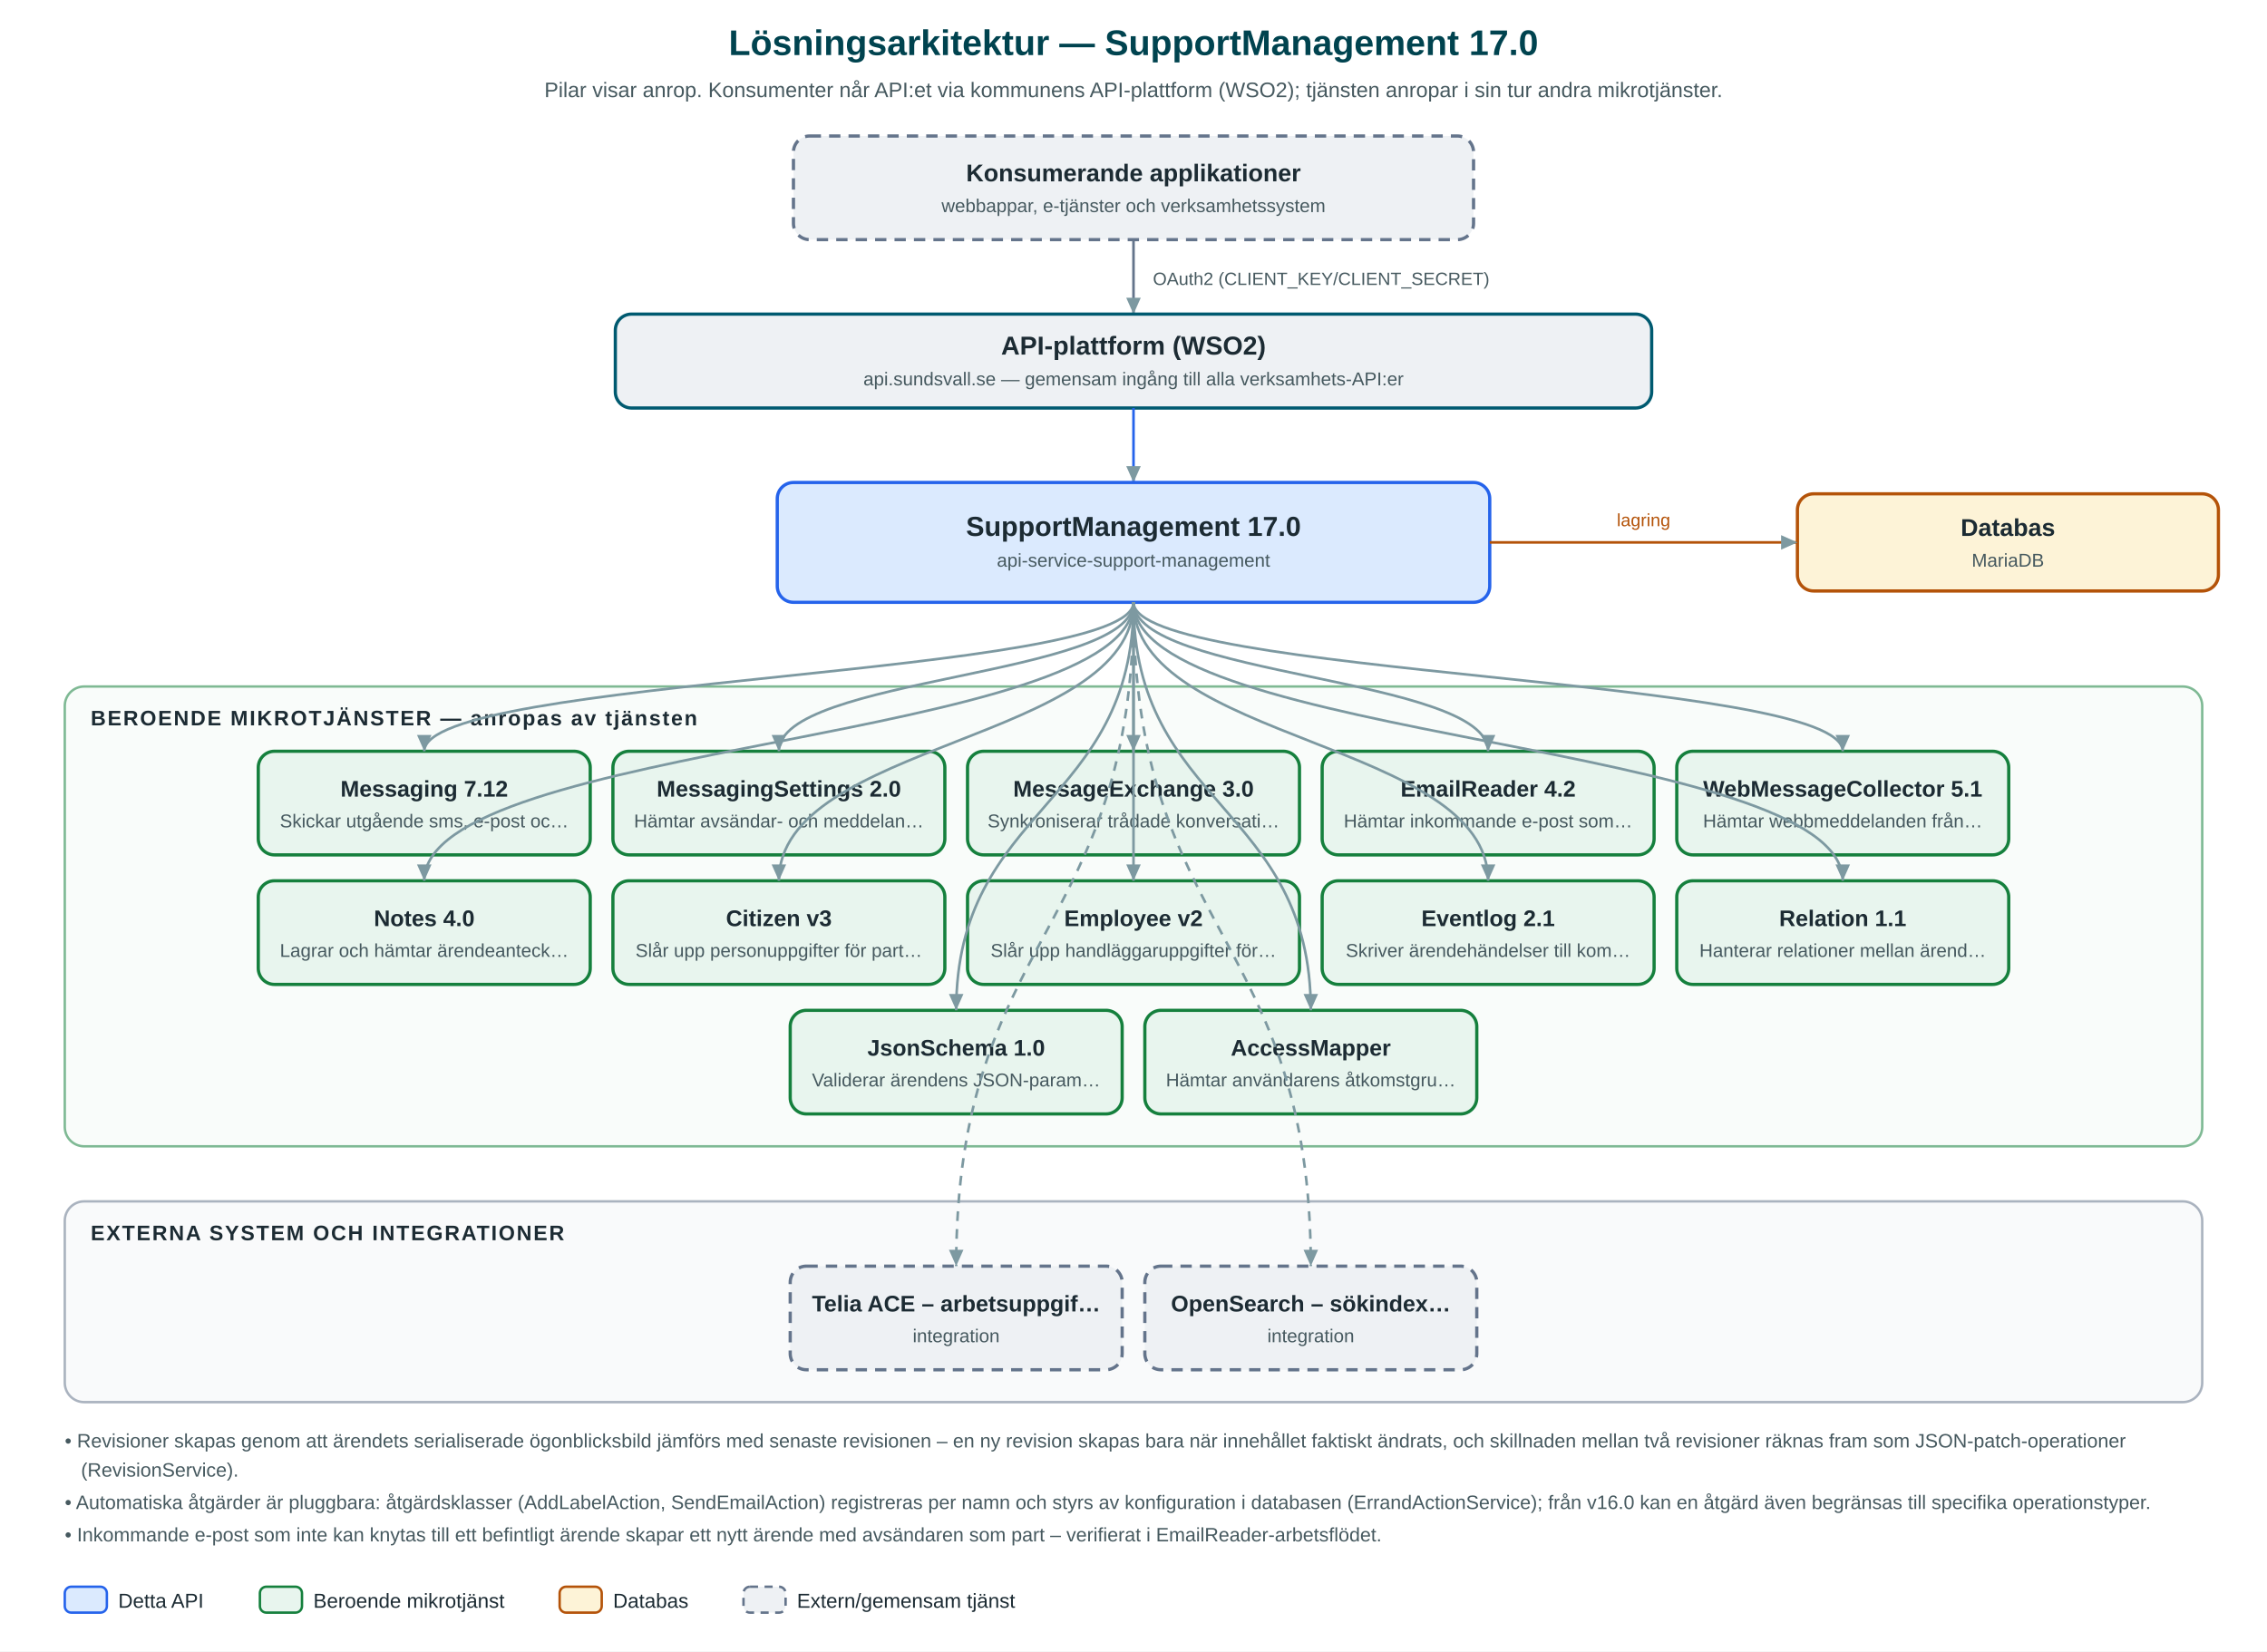
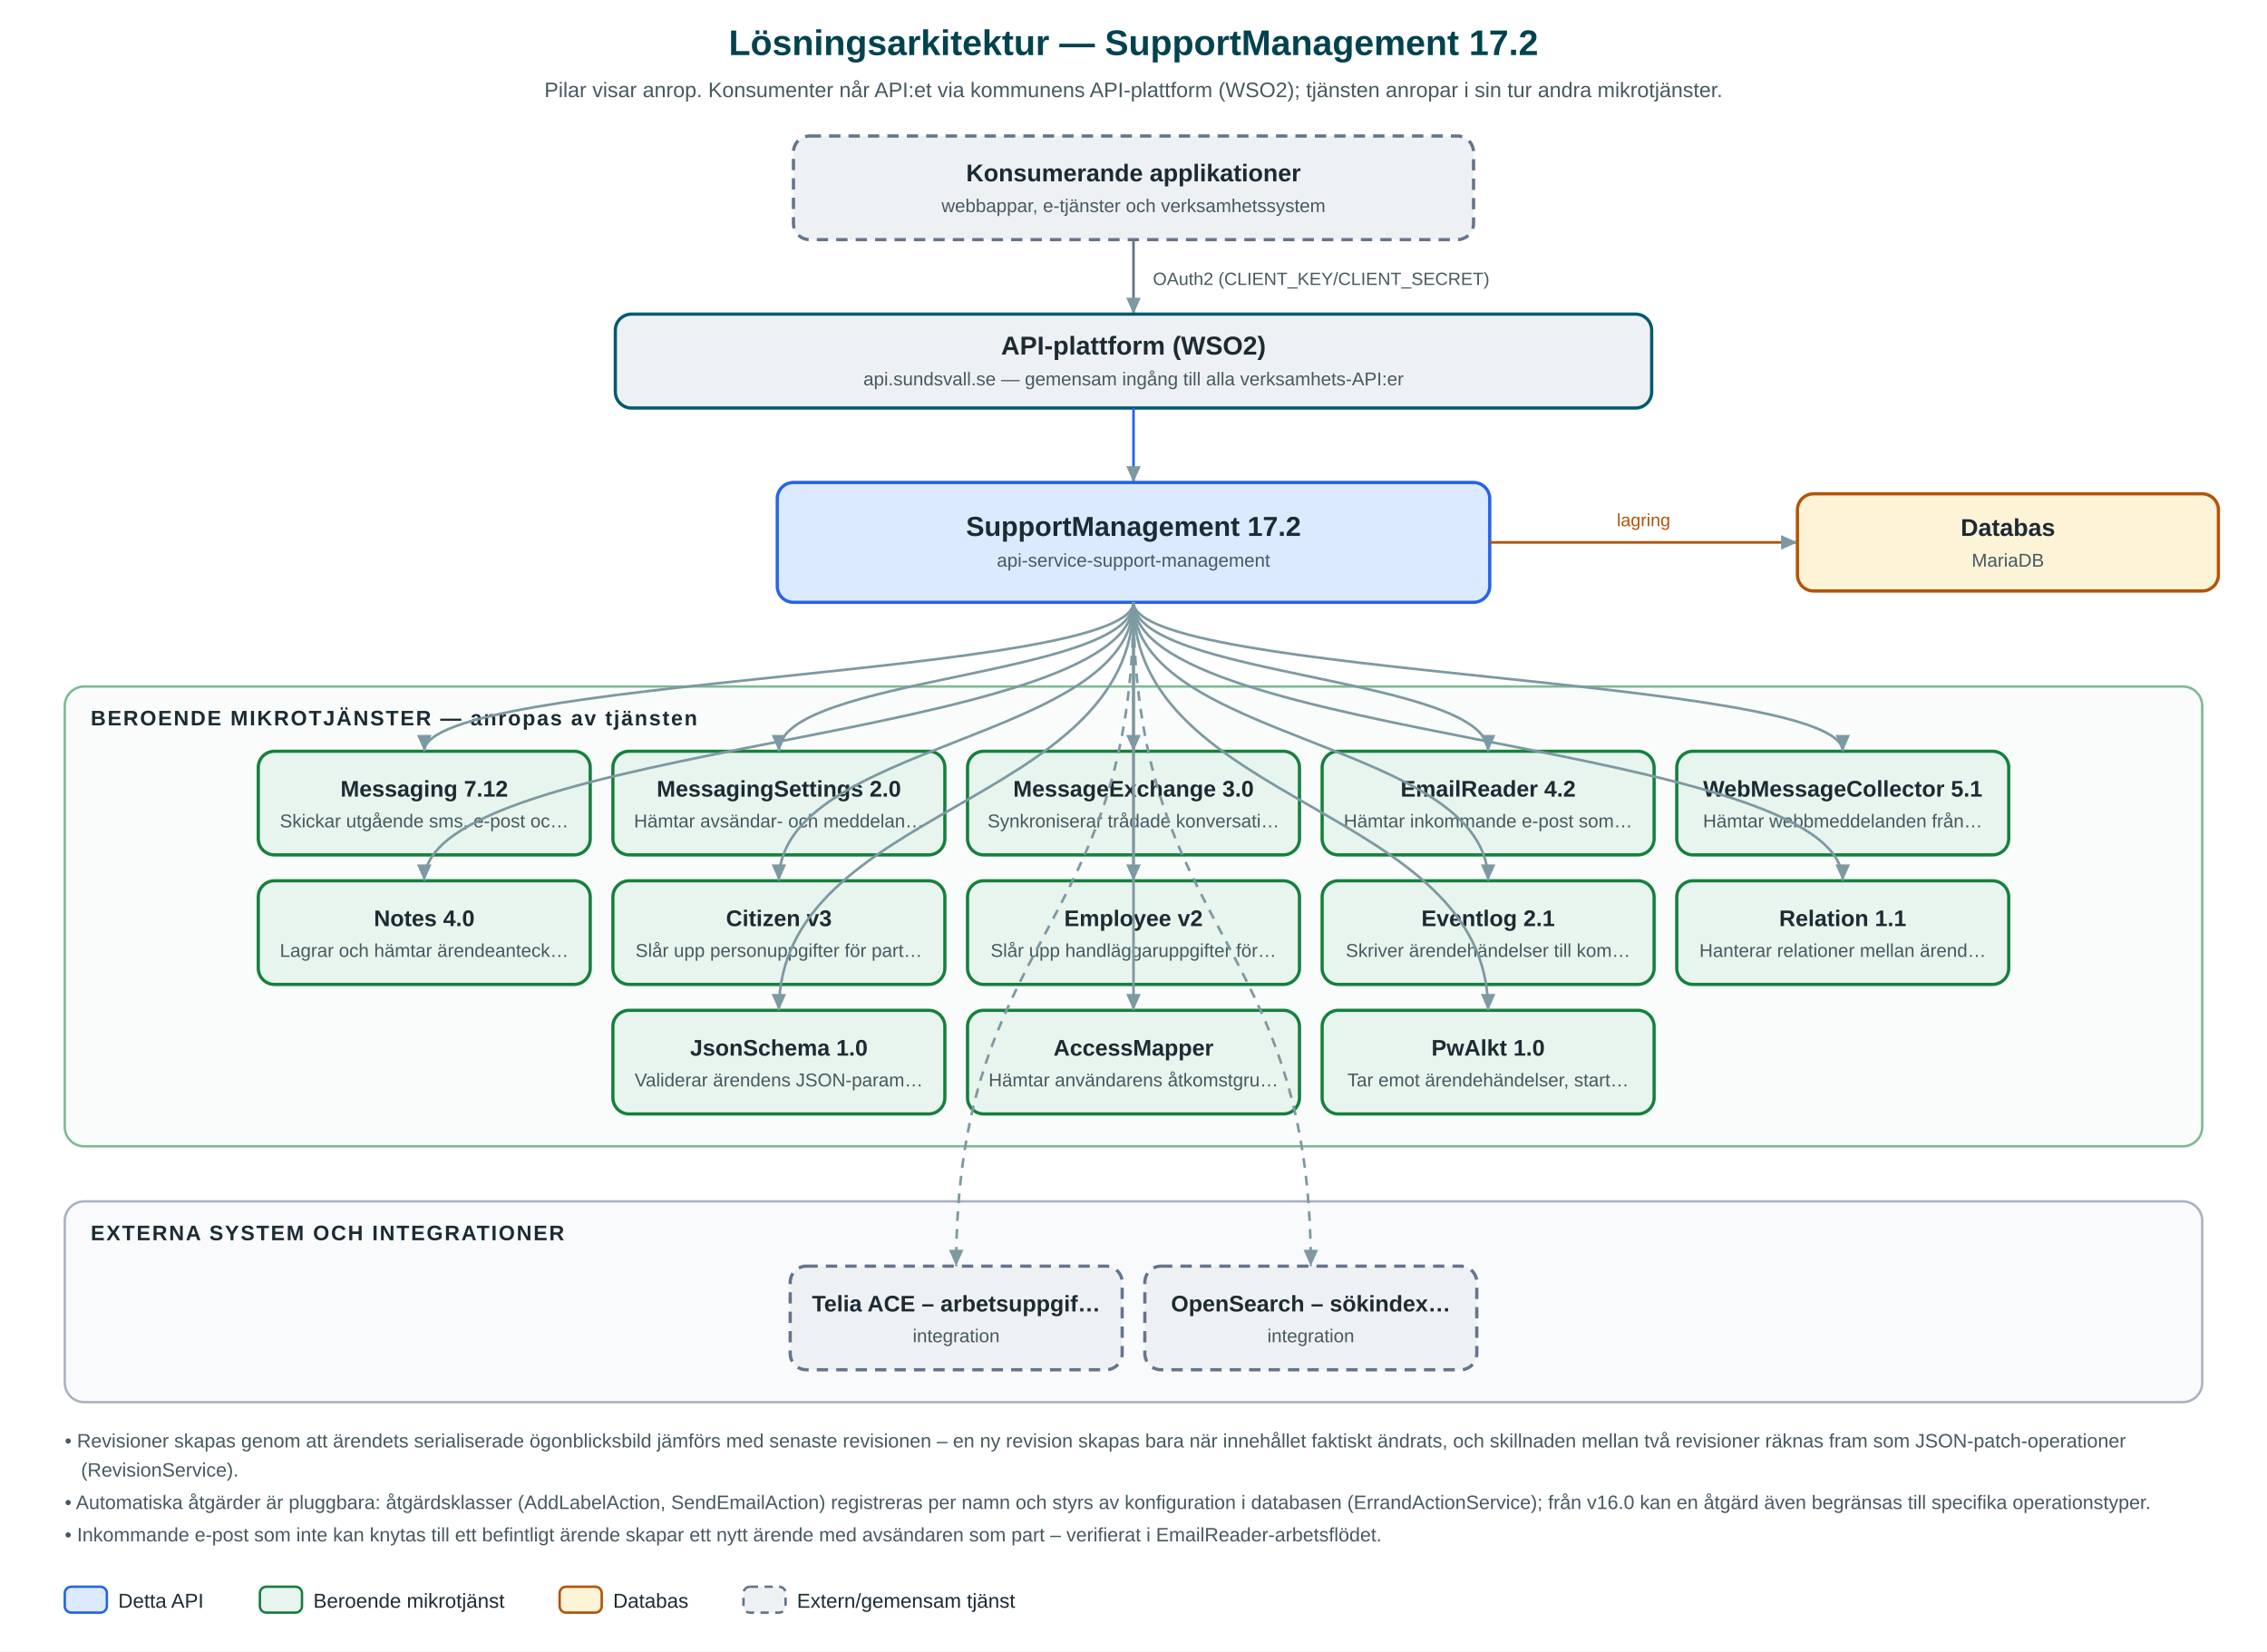
- <svg xmlns="http://www.w3.org/2000/svg" viewBox="0 0 1400 1020" font-family="Segoe UI, Helvetica Neue, Arial, sans-serif" role="img" aria-label="Arkitekturdiagram för SupportManagement 17.0">
+ <svg xmlns="http://www.w3.org/2000/svg" viewBox="0 0 1400 1020" font-family="Segoe UI, Helvetica Neue, Arial, sans-serif" role="img" aria-label="Arkitekturdiagram för SupportManagement 17.2">
  <defs>
    <marker id="arr" viewBox="0 0 10 10" refX="9" refY="5" markerWidth="7" markerHeight="7" orient="auto-start-reverse">
      <path d="M 0 1 L 9 5 L 0 9 z" fill="#7d99a1" />
    </marker>
  </defs>
  <rect width="1400" height="1020" fill="#ffffff" />
-   <text x="700.0" y="34" text-anchor="middle" font-size="22" font-weight="bold" fill="#00434f">Lösningsarkitektur — SupportManagement 17.0</text>
+   <text x="700.0" y="34" text-anchor="middle" font-size="22" font-weight="bold" fill="#00434f">Lösningsarkitektur — SupportManagement 17.2</text>
  <text x="700.0" y="60" text-anchor="middle" font-size="13" fill="#46595f">Pilar visar anrop. Konsumenter når API:et via kommunens API-plattform (WSO2); tjänsten anropar i sin tur andra mikrotjänster.</text>
  <rect x="490.0" y="84" rx="10" width="420" height="64" fill="#eef1f4" stroke="#64748b" stroke-width="2" stroke-dasharray="7,5" />
  <text x="700.0" y="112.0" text-anchor="middle" font-size="15" font-weight="bold" fill="#1c2b33">Konsumerande applikationer</text>
  <text x="700.0" y="131.0" text-anchor="middle" font-size="11.5" fill="#46595f">webbappar, e-tjänster och verksamhetssystem</text>
  <path d="M 700.0 148 L 700.0 194" fill="none" stroke="#64748b" stroke-width="1.6" marker-end="url(#arr)" />
  <text x="712.0" y="176" font-size="11" fill="#46595f">OAuth2 (CLIENT_KEY/CLIENT_SECRET)</text>
  <rect x="380.0" y="194" rx="10" width="640" height="58" fill="#eef1f4" stroke="#005a70" stroke-width="2" />
  <text x="700.0" y="219.0" text-anchor="middle" font-size="16" font-weight="bold" fill="#1c2b33">API-plattform (WSO2)</text>
  <text x="700.0" y="238.0" text-anchor="middle" font-size="11.5" fill="#46595f">api.sundsvall.se — gemensam ingång till alla verksamhets-API:er</text>
  <path d="M 700.0 252 L 700.0 298" fill="none" stroke="#2563eb" stroke-width="1.6" marker-end="url(#arr)" />
  <rect x="480.0" y="298" rx="10" width="440" height="74" fill="#dbeafe" stroke="#2563eb" stroke-width="2" />
-   <text x="700.0" y="331.0" text-anchor="middle" font-size="17" font-weight="bold" fill="#1c2b33">SupportManagement 17.0</text>
+   <text x="700.0" y="331.0" text-anchor="middle" font-size="17" font-weight="bold" fill="#1c2b33">SupportManagement 17.2</text>
  <text x="700.0" y="350.0" text-anchor="middle" font-size="11.5" fill="#46595f">api-service-support-management</text>
  <rect x="1110" y="305" rx="10" width="260" height="60" fill="#fdf3d7" stroke="#b45309" stroke-width="2" />
  <text x="1240.0" y="331.0" text-anchor="middle" font-size="15" font-weight="bold" fill="#1c2b33">Databas</text>
  <text x="1240.0" y="350.0" text-anchor="middle" font-size="11.5" fill="#46595f">MariaDB</text>
  <path d="M 920.0 335.0 L 1110 335.0" fill="none" stroke="#b45309" stroke-width="1.6" marker-end="url(#arr)" />
  <text x="1015.0" y="325.0" text-anchor="middle" font-size="11" fill="#b45309">lagring</text>
  <rect x="40" y="424" rx="12" width="1320" height="284" fill="#f4faf6" stroke="#15803d" stroke-width="1.5" opacity="0.55" />
  <text x="56" y="448" font-size="13" font-weight="bold" letter-spacing="1" fill="#1c2b33">BEROENDE MIKROTJÄNSTER — anropas av tjänsten</text>
  <rect x="159.5" y="464" rx="10" width="205" height="64" fill="#e8f5ee" stroke="#15803d" stroke-width="2" />
  <text x="262.0" y="492.0" text-anchor="middle" font-size="14" font-weight="bold" fill="#1c2b33">Messaging 7.12</text>
  <text x="262.0" y="511.0" text-anchor="middle" font-size="11.5" fill="#46595f">Skickar utgående sms, e-post oc…</text>
  <path d="M 700.0 372 C 700.0 418.0, 262.0 418.0, 262.0 464" fill="none" stroke="#7d99a1" stroke-width="1.6" marker-end="url(#arr)" />
  <rect x="378.5" y="464" rx="10" width="205" height="64" fill="#e8f5ee" stroke="#15803d" stroke-width="2" />
  <text x="481.0" y="492.0" text-anchor="middle" font-size="14" font-weight="bold" fill="#1c2b33">MessagingSettings 2.0</text>
  <text x="481.0" y="511.0" text-anchor="middle" font-size="11.5" fill="#46595f">Hämtar avsändar- och meddelan…</text>
  <path d="M 700.0 372 C 700.0 418.0, 481.0 418.0, 481.0 464" fill="none" stroke="#7d99a1" stroke-width="1.6" marker-end="url(#arr)" />
  <rect x="597.5" y="464" rx="10" width="205" height="64" fill="#e8f5ee" stroke="#15803d" stroke-width="2" />
  <text x="700.0" y="492.0" text-anchor="middle" font-size="14" font-weight="bold" fill="#1c2b33">MessageExchange 3.0</text>
  <text x="700.0" y="511.0" text-anchor="middle" font-size="11.5" fill="#46595f">Synkroniserar trådade konversati…</text>
  <path d="M 700.0 372 C 700.0 418.0, 700.0 418.0, 700.0 464" fill="none" stroke="#7d99a1" stroke-width="1.6" marker-end="url(#arr)" />
  <rect x="816.5" y="464" rx="10" width="205" height="64" fill="#e8f5ee" stroke="#15803d" stroke-width="2" />
  <text x="919.0" y="492.0" text-anchor="middle" font-size="14" font-weight="bold" fill="#1c2b33">EmailReader 4.2</text>
  <text x="919.0" y="511.0" text-anchor="middle" font-size="11.5" fill="#46595f">Hämtar inkommande e-post som…</text>
  <path d="M 700.0 372 C 700.0 418.0, 919.0 418.0, 919.0 464" fill="none" stroke="#7d99a1" stroke-width="1.6" marker-end="url(#arr)" />
  <rect x="1035.5" y="464" rx="10" width="205" height="64" fill="#e8f5ee" stroke="#15803d" stroke-width="2" />
  <text x="1138.0" y="492.0" text-anchor="middle" font-size="14" font-weight="bold" fill="#1c2b33">WebMessageCollector 5.1</text>
  <text x="1138.0" y="511.0" text-anchor="middle" font-size="11.5" fill="#46595f">Hämtar webbmeddelanden från…</text>
  <path d="M 700.0 372 C 700.0 418.0, 1138.0 418.0, 1138.0 464" fill="none" stroke="#7d99a1" stroke-width="1.6" marker-end="url(#arr)" />
  <rect x="159.5" y="544" rx="10" width="205" height="64" fill="#e8f5ee" stroke="#15803d" stroke-width="2" />
  <text x="262.0" y="572.0" text-anchor="middle" font-size="14" font-weight="bold" fill="#1c2b33">Notes 4.0</text>
  <text x="262.0" y="591.0" text-anchor="middle" font-size="11.5" fill="#46595f">Lagrar och hämtar ärendeanteck…</text>
  <path d="M 700.0 372 C 700.0 458.0, 262.0 458.0, 262.0 544" fill="none" stroke="#7d99a1" stroke-width="1.6" marker-end="url(#arr)" />
  <rect x="378.5" y="544" rx="10" width="205" height="64" fill="#e8f5ee" stroke="#15803d" stroke-width="2" />
  <text x="481.0" y="572.0" text-anchor="middle" font-size="14" font-weight="bold" fill="#1c2b33">Citizen v3</text>
  <text x="481.0" y="591.0" text-anchor="middle" font-size="11.5" fill="#46595f">Slår upp personuppgifter för part…</text>
  <path d="M 700.0 372 C 700.0 458.0, 481.0 458.0, 481.0 544" fill="none" stroke="#7d99a1" stroke-width="1.6" marker-end="url(#arr)" />
  <rect x="597.5" y="544" rx="10" width="205" height="64" fill="#e8f5ee" stroke="#15803d" stroke-width="2" />
  <text x="700.0" y="572.0" text-anchor="middle" font-size="14" font-weight="bold" fill="#1c2b33">Employee v2</text>
  <text x="700.0" y="591.0" text-anchor="middle" font-size="11.5" fill="#46595f">Slår upp handläggaruppgifter för…</text>
  <path d="M 700.0 372 C 700.0 458.0, 700.0 458.0, 700.0 544" fill="none" stroke="#7d99a1" stroke-width="1.6" marker-end="url(#arr)" />
  <rect x="816.5" y="544" rx="10" width="205" height="64" fill="#e8f5ee" stroke="#15803d" stroke-width="2" />
  <text x="919.0" y="572.0" text-anchor="middle" font-size="14" font-weight="bold" fill="#1c2b33">Eventlog 2.1</text>
  <text x="919.0" y="591.0" text-anchor="middle" font-size="11.5" fill="#46595f">Skriver ärendehändelser till kom…</text>
  <path d="M 700.0 372 C 700.0 458.0, 919.0 458.0, 919.0 544" fill="none" stroke="#7d99a1" stroke-width="1.6" marker-end="url(#arr)" />
  <rect x="1035.5" y="544" rx="10" width="205" height="64" fill="#e8f5ee" stroke="#15803d" stroke-width="2" />
  <text x="1138.0" y="572.0" text-anchor="middle" font-size="14" font-weight="bold" fill="#1c2b33">Relation 1.1</text>
  <text x="1138.0" y="591.0" text-anchor="middle" font-size="11.5" fill="#46595f">Hanterar relationer mellan ärend…</text>
  <path d="M 700.0 372 C 700.0 458.0, 1138.0 458.0, 1138.0 544" fill="none" stroke="#7d99a1" stroke-width="1.6" marker-end="url(#arr)" />
-   <rect x="488.0" y="624" rx="10" width="205" height="64" fill="#e8f5ee" stroke="#15803d" stroke-width="2" />
-   <text x="590.5" y="652.0" text-anchor="middle" font-size="14" font-weight="bold" fill="#1c2b33">JsonSchema 1.0</text>
-   <text x="590.5" y="671.0" text-anchor="middle" font-size="11.5" fill="#46595f">Validerar ärendens JSON-param…</text>
-   <path d="M 700.0 372 C 700.0 498.0, 590.5 498.0, 590.5 624" fill="none" stroke="#7d99a1" stroke-width="1.6" marker-end="url(#arr)" />
-   <rect x="707.0" y="624" rx="10" width="205" height="64" fill="#e8f5ee" stroke="#15803d" stroke-width="2" />
-   <text x="809.5" y="652.0" text-anchor="middle" font-size="14" font-weight="bold" fill="#1c2b33">AccessMapper</text>
-   <text x="809.5" y="671.0" text-anchor="middle" font-size="11.5" fill="#46595f">Hämtar användarens åtkomstgru…</text>
-   <path d="M 700.0 372 C 700.0 498.0, 809.5 498.0, 809.5 624" fill="none" stroke="#7d99a1" stroke-width="1.6" marker-end="url(#arr)" />
+   <rect x="378.5" y="624" rx="10" width="205" height="64" fill="#e8f5ee" stroke="#15803d" stroke-width="2" />
+   <text x="481.0" y="652.0" text-anchor="middle" font-size="14" font-weight="bold" fill="#1c2b33">JsonSchema 1.0</text>
+   <text x="481.0" y="671.0" text-anchor="middle" font-size="11.5" fill="#46595f">Validerar ärendens JSON-param…</text>
+   <path d="M 700.0 372 C 700.0 498.0, 481.0 498.0, 481.0 624" fill="none" stroke="#7d99a1" stroke-width="1.6" marker-end="url(#arr)" />
+   <rect x="597.5" y="624" rx="10" width="205" height="64" fill="#e8f5ee" stroke="#15803d" stroke-width="2" />
+   <text x="700.0" y="652.0" text-anchor="middle" font-size="14" font-weight="bold" fill="#1c2b33">AccessMapper</text>
+   <text x="700.0" y="671.0" text-anchor="middle" font-size="11.5" fill="#46595f">Hämtar användarens åtkomstgru…</text>
+   <path d="M 700.0 372 C 700.0 498.0, 700.0 498.0, 700.0 624" fill="none" stroke="#7d99a1" stroke-width="1.6" marker-end="url(#arr)" />
+   <rect x="816.5" y="624" rx="10" width="205" height="64" fill="#e8f5ee" stroke="#15803d" stroke-width="2" />
+   <text x="919.0" y="652.0" text-anchor="middle" font-size="14" font-weight="bold" fill="#1c2b33">PwAlkt 1.0</text>
+   <text x="919.0" y="671.0" text-anchor="middle" font-size="11.5" fill="#46595f">Tar emot ärendehändelser, start…</text>
+   <path d="M 700.0 372 C 700.0 498.0, 919.0 498.0, 919.0 624" fill="none" stroke="#7d99a1" stroke-width="1.6" marker-end="url(#arr)" />
  <rect x="40" y="742" rx="12" width="1320" height="124" fill="#f4f5f7" stroke="#64748b" stroke-width="1.5" opacity="0.55" />
  <text x="56" y="766" font-size="13" font-weight="bold" letter-spacing="1" fill="#1c2b33">EXTERNA SYSTEM OCH INTEGRATIONER</text>
  <rect x="488.0" y="782" rx="10" width="205" height="64" fill="#eef1f4" stroke="#64748b" stroke-width="2" stroke-dasharray="7,5" />
  <text x="590.5" y="810.0" text-anchor="middle" font-size="14" font-weight="bold" fill="#1c2b33">Telia ACE – arbetsuppgif…</text>
  <text x="590.5" y="829.0" text-anchor="middle" font-size="11.5" fill="#46595f">integration</text>
  <path d="M 700.0 372 C 700.0 577.0, 590.5 577.0, 590.5 782" fill="none" stroke="#7d99a1" stroke-width="1.6" stroke-dasharray="6,5" marker-end="url(#arr)" />
  <rect x="707.0" y="782" rx="10" width="205" height="64" fill="#eef1f4" stroke="#64748b" stroke-width="2" stroke-dasharray="7,5" />
  <text x="809.5" y="810.0" text-anchor="middle" font-size="14" font-weight="bold" fill="#1c2b33">OpenSearch – sökindex…</text>
  <text x="809.5" y="829.0" text-anchor="middle" font-size="11.5" fill="#46595f">integration</text>
  <path d="M 700.0 372 C 700.0 577.0, 809.5 577.0, 809.5 782" fill="none" stroke="#7d99a1" stroke-width="1.6" stroke-dasharray="6,5" marker-end="url(#arr)" />
  <text x="40" y="894" font-size="12" fill="#46595f">• Revisioner skapas genom att ärendets serialiserade ögonblicksbild jämförs med senaste revisionen – en ny revision skapas bara när innehållet faktiskt ändrats, och skillnaden mellan två revisioner räknas fram som JSON-patch-operationer</text>
  <text x="50.008" y="912" font-size="12" fill="#46595f">(RevisionService).</text>
  <text x="40" y="932" font-size="12" fill="#46595f">• Automatiska åtgärder är pluggbara: åtgärdsklasser (AddLabelAction, SendEmailAction) registreras per namn och styrs av konfiguration i databasen (ErrandActionService); från v16.0 kan en åtgärd även begränsas till specifika operationstyper.</text>
  <text x="40" y="952" font-size="12" fill="#46595f">• Inkommande e-post som inte kan knytas till ett befintligt ärende skapar ett nytt ärende med avsändaren som part – verifierat i EmailReader-arbetsflödet.</text>
  <rect x="40" y="980" width="26" height="16" rx="4" fill="#dbeafe" stroke="#2563eb" stroke-width="1.5" />
  <text x="73" y="993" font-size="12.5" fill="#1c2b33">Detta API</text>
  <rect x="160.5" y="980" width="26" height="16" rx="4" fill="#e8f5ee" stroke="#15803d" stroke-width="1.5" />
  <text x="193.5" y="993" font-size="12.5" fill="#1c2b33">Beroende mikrotjänst</text>
  <rect x="345.6" y="980" width="26" height="16" rx="4" fill="#fdf3d7" stroke="#b45309" stroke-width="1.5" />
  <text x="378.6" y="993" font-size="12.5" fill="#1c2b33">Databas</text>
  <rect x="459.15" y="980" width="26" height="16" rx="4" fill="#eef1f4" stroke="#64748b" stroke-width="1.5" stroke-dasharray="5,4" />
  <text x="492.15" y="993" font-size="12.5" fill="#1c2b33">Extern/gemensam tjänst</text>
</svg>
